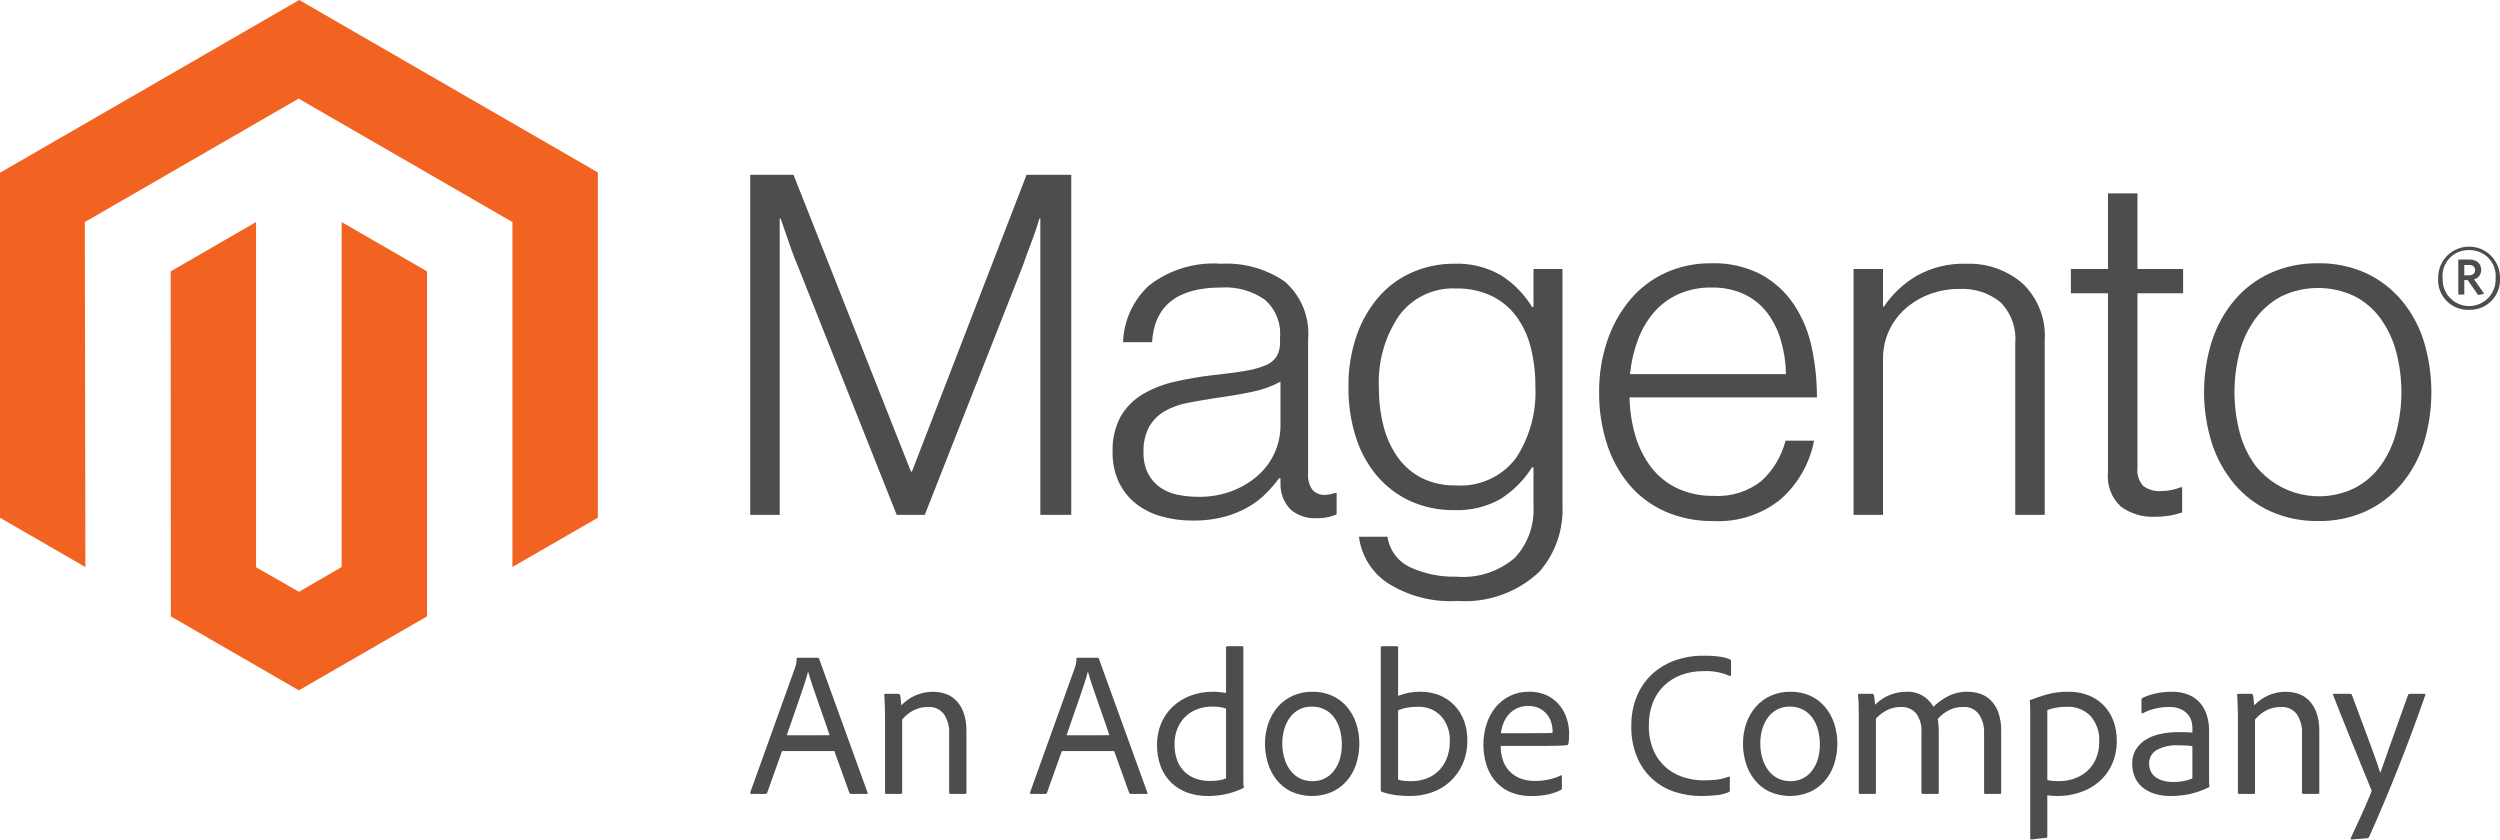
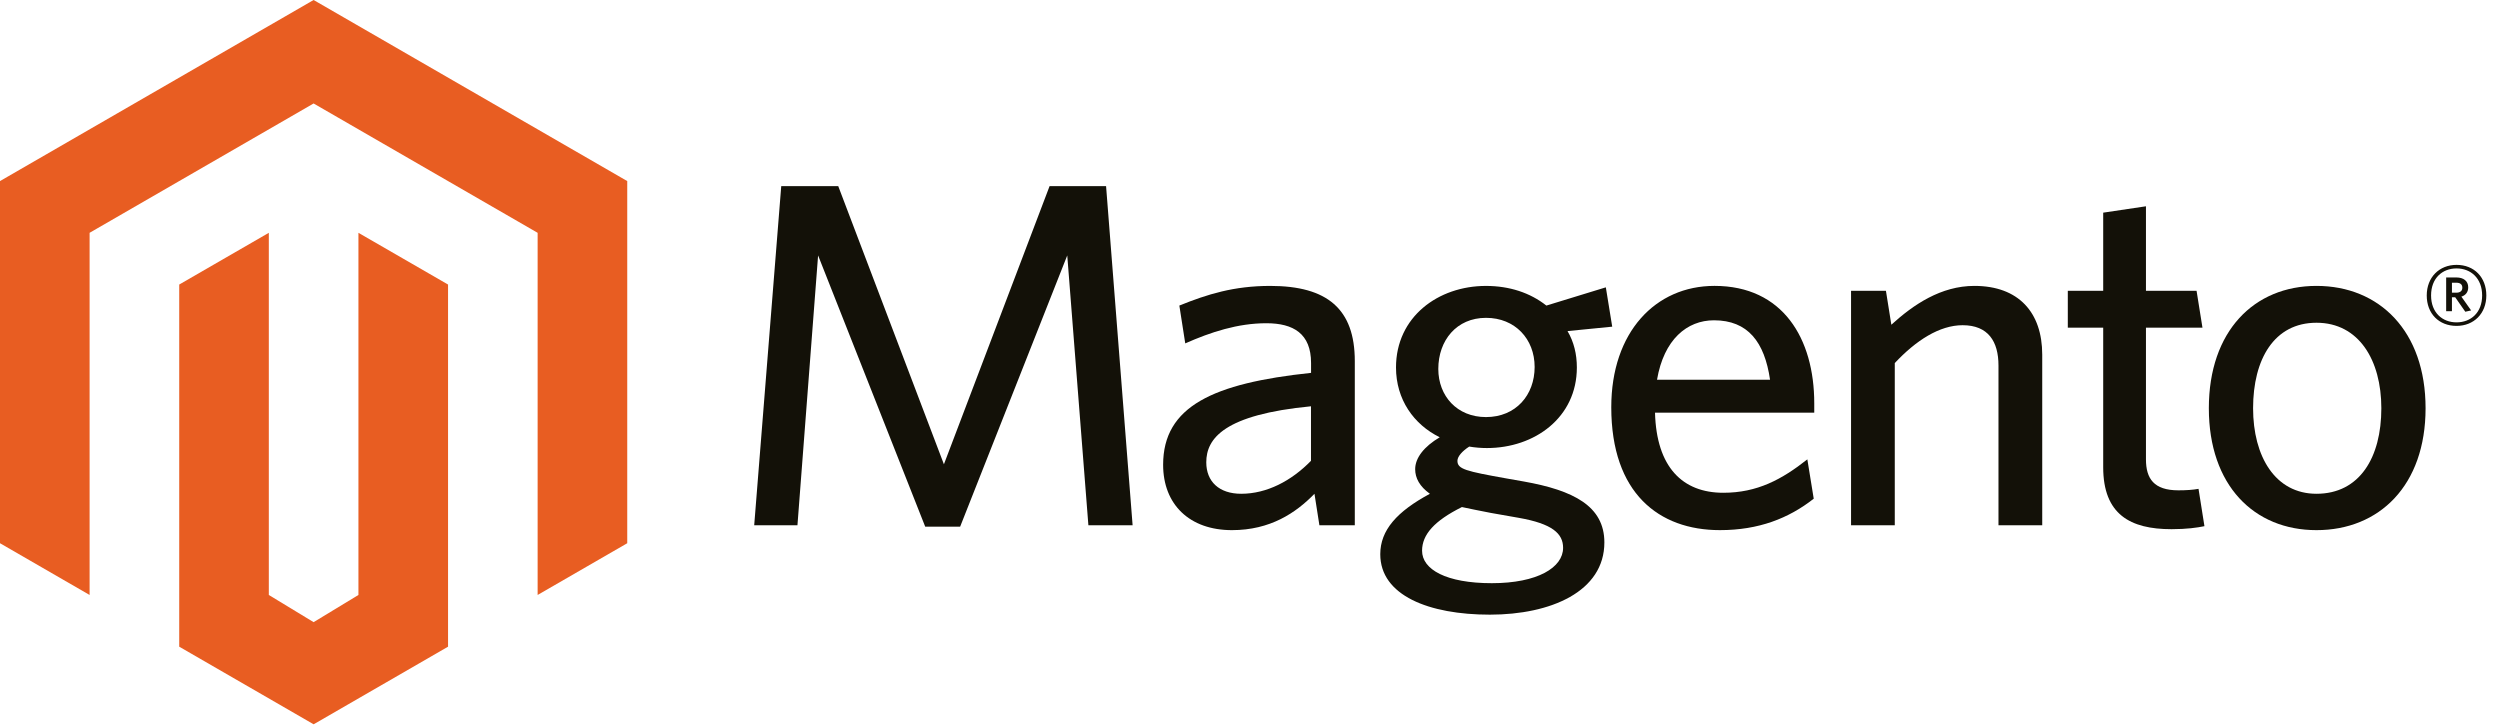
- <svg xmlns="http://www.w3.org/2000/svg" viewBox="0 0 179.073 60.131">
-   <defs>
-     <style>.a{fill:#f26322;}.b{fill:#4d4d4d;}</style>
-   </defs>
-   <polygon class="a" points="21.432 0 0 12.373 0 37.086 6.117 40.619 6.076 15.906 21.391 7.064 36.704 15.906 36.704 40.612 42.822 37.086 42.822 12.35 21.432 0" />
-   <polygon class="a" points="24.47 40.618 21.412 42.39 18.341 40.631 18.341 15.906 12.225 19.438 12.235 44.15 21.407 49.448 30.587 44.15 30.587 19.438 24.47 15.906 24.47 40.618" />
-   <path class="b" d="M56.838,12.522l8.415,21.258h.068L73.531,12.522h3.203V36.879h-2.215v-21.223H74.451q-.171.579-.374,1.158-.172.477-.393,1.055c-.147.387-.278.75-.391,1.09l-7.052,17.919H64.23L57.11,18.96q-.204-.477-.408-1.039t-.375-1.073q-.204-.614-.408-1.192H55.85v21.223H53.738V12.522Z" />
-   <path class="b" d="M83.17,36.982a5.184,5.184,0,0,1-1.823-.92,4.327,4.327,0,0,1-1.209-1.533,4.887,4.887,0,0,1-.443-2.145,5.017,5.017,0,0,1,.579-2.556,4.472,4.472,0,0,1,1.568-1.584,7.914,7.914,0,0,1,2.299-.903,24.633,24.633,0,0,1,2.811-.477q1.295-.137,2.198-.29a6.675,6.675,0,0,0,1.465-.392,1.75,1.75,0,0,0,.817-.63,1.939,1.939,0,0,0,.256-1.073V24.139A3.213,3.213,0,0,0,90.596,21.465,4.924,4.924,0,0,0,87.462,20.595q-4.702,0-4.941,3.918H80.444a5.748,5.748,0,0,1,1.891-4.089A7.502,7.502,0,0,1,87.462,18.892,7.336,7.336,0,0,1,92.027,20.17a4.922,4.922,0,0,1,1.67,4.173v9.573a1.806,1.806,0,0,0,.29,1.141,1.142,1.142,0,0,0,.868.392,2.038,2.038,0,0,0,.358-.034c.124-.022.266-.057.425-.102h.103v1.533a3.994,3.994,0,0,1-.58.188,3.601,3.601,0,0,1-.852.086,2.694,2.694,0,0,1-1.839-.597,2.577,2.577,0,0,1-.75-1.891v-.374h-.102a10.288,10.288,0,0,1-.903,1.056,6.081,6.081,0,0,1-1.278.988,7.145,7.145,0,0,1-1.737.715,8.468,8.468,0,0,1-2.249.272,8.161,8.161,0,0,1-2.283-.306m5.195-1.857a5.975,5.975,0,0,0,1.857-1.175,4.768,4.768,0,0,0,1.499-3.441V27.341a7.293,7.293,0,0,1-2.061.732q-1.209.255-2.504.426-1.123.171-2.077.358a5.243,5.243,0,0,0-1.652.596,3.052,3.052,0,0,0-1.108,1.107,3.586,3.586,0,0,0-.408,1.824,3.26,3.26,0,0,0,.324,1.533,2.779,2.779,0,0,0,.851.987,3.344,3.344,0,0,0,1.244.529,7.139,7.139,0,0,0,1.499.153,6.558,6.558,0,0,0,2.538-.46" />
-   <path class="b" d="M99.35,41.734a4.689,4.689,0,0,1-2.009-3.287h2.043a2.862,2.862,0,0,0,1.652,2.197,7.521,7.521,0,0,0,3.288.664,5.693,5.693,0,0,0,4.173-1.345,4.998,4.998,0,0,0,1.345-3.697V33.473h-.102a7.278,7.278,0,0,1-2.283,2.282,6.289,6.289,0,0,1-3.304.784,7.377,7.377,0,0,1-3.135-.647,6.927,6.927,0,0,1-2.385-1.806,8.097,8.097,0,0,1-1.516-2.777,11.419,11.419,0,0,1-.528-3.56,10.891,10.891,0,0,1,.613-3.799,8.468,8.468,0,0,1,1.636-2.777,6.745,6.745,0,0,1,2.402-1.703,7.447,7.447,0,0,1,2.913-.58,6.236,6.236,0,0,1,3.372.835,6.923,6.923,0,0,1,2.215,2.265h.102V19.267h2.078V36.198a6.78,6.78,0,0,1-1.636,4.735,7.755,7.755,0,0,1-5.893,2.112,8.36,8.36,0,0,1-5.043-1.312m9.232-8.909a8.555,8.555,0,0,0,1.397-5.11,11.225,11.225,0,0,0-.34-2.862,6.233,6.233,0,0,0-1.056-2.231,4.834,4.834,0,0,0-1.789-1.448,5.767,5.767,0,0,0-2.503-.511,4.782,4.782,0,0,0-4.071,1.941,8.461,8.461,0,0,0-1.448,5.179,10.779,10.779,0,0,0,.34,2.777,6.652,6.652,0,0,0,1.022,2.215,4.814,4.814,0,0,0,1.703,1.465,5.208,5.208,0,0,0,2.42.528,4.969,4.969,0,0,0,4.326-1.942" />
-   <path class="b" d="M119.244,36.624a7.18,7.18,0,0,1-2.572-1.941,8.673,8.673,0,0,1-1.583-2.93,11.834,11.834,0,0,1-.546-3.662,11.205,11.205,0,0,1,.58-3.663,9.151,9.151,0,0,1,1.617-2.929,7.304,7.304,0,0,1,2.522-1.942,7.689,7.689,0,0,1,3.321-.698,7.264,7.264,0,0,1,3.56.8,6.669,6.669,0,0,1,2.351,2.146,8.802,8.802,0,0,1,1.278,3.083,16.911,16.911,0,0,1,.374,3.577H116.723a10.206,10.206,0,0,0,.426,2.777,6.977,6.977,0,0,0,1.124,2.231,5.104,5.104,0,0,0,1.857,1.499,5.944,5.944,0,0,0,2.623.546,4.989,4.989,0,0,0,3.424-1.074,5.88,5.88,0,0,0,1.719-2.878H129.941a7.506,7.506,0,0,1-2.385,4.19,7.072,7.072,0,0,1-4.803,1.567,8.377,8.377,0,0,1-3.509-.698M127.556,24.36a5.985,5.985,0,0,0-.988-1.976,4.521,4.521,0,0,0-1.635-1.311,5.358,5.358,0,0,0-2.351-.478,5.619,5.619,0,0,0-2.368.478,5.064,5.064,0,0,0-1.754,1.311,6.543,6.543,0,0,0-1.141,1.96,9.66,9.66,0,0,0-.562,2.453h11.174a9.306,9.306,0,0,0-.374-2.436" />
-   <path class="b" d="M134.879,19.267v2.691h.068a7.235,7.235,0,0,1,2.333-2.197,6.804,6.804,0,0,1,3.561-.868,5.837,5.837,0,0,1,4.037,1.413,5.173,5.173,0,0,1,1.584,4.071V36.88h-2.112V24.581a3.717,3.717,0,0,0-1.073-2.947,4.332,4.332,0,0,0-2.948-.937,5.901,5.901,0,0,0-2.111.375,5.567,5.567,0,0,0-1.738,1.039,4.774,4.774,0,0,0-1.175,1.584,4.721,4.721,0,0,0-.426,2.009V36.88h-2.112V19.267Z" />
-   <path class="b" d="M151.912,36.284a2.934,2.934,0,0,1-.92-2.436V21.005h-2.657v-1.738h2.657V13.851h2.112v5.416h3.271v1.738h-3.271V33.507a1.651,1.651,0,0,0,.426,1.312,1.949,1.949,0,0,0,1.277.357,3.619,3.619,0,0,0,.766-.085,3.514,3.514,0,0,0,.63-.188h.103v1.806a5.908,5.908,0,0,1-1.942.306,3.824,3.824,0,0,1-2.453-.732" />
-   <path class="b" d="M162.625,36.624a7.378,7.378,0,0,1-2.571-1.942,8.728,8.728,0,0,1-1.618-2.929,12.21,12.21,0,0,1,0-7.324,8.742,8.742,0,0,1,1.618-2.93A7.389,7.389,0,0,1,162.625,19.556a8.103,8.103,0,0,1,3.424-.698,7.984,7.984,0,0,1,3.406.698,7.431,7.431,0,0,1,2.556,1.942,8.509,8.509,0,0,1,1.601,2.93,12.563,12.563,0,0,1,0,7.324,8.512,8.512,0,0,1-1.601,2.929,7.42,7.42,0,0,1-2.556,1.942,7.969,7.969,0,0,1-3.406.698,8.089,8.089,0,0,1-3.424-.698m6.013-1.652a5.31,5.31,0,0,0,1.873-1.601,7.234,7.234,0,0,0,1.124-2.385,11.356,11.356,0,0,0,0-5.792,7.216,7.216,0,0,0-1.124-2.385,5.29,5.29,0,0,0-1.873-1.601,6.111,6.111,0,0,0-5.195,0,5.503,5.503,0,0,0-1.874,1.601,7.037,7.037,0,0,0-1.141,2.385,11.385,11.385,0,0,0,0,5.792,7.055,7.055,0,0,0,1.141,2.385,5.817,5.817,0,0,0,7.069,1.601" />
-   <path class="b" d="M176.856,22.191a2.128,2.128,0,0,1-2.214-2.265,2.216,2.216,0,1,1,4.431,0,2.146,2.146,0,0,1-2.217,2.265m0-4.276a1.846,1.846,0,0,0-1.893,2.011,1.901,1.901,0,1,0,3.797,0,1.854,1.854,0,0,0-1.904-2.011m.653,3.221-.751-1.073h-.243v1.035h-.43V18.588h.763c.526,0,.877.264.877.732a.68.68,0,0,1-.508.693l.724,1.025Zm-.661-2.156h-.333v.741h.312c.283,0,.46-.117.46-.371,0-.244-.158-.37-.439-.37" />
-   <path class="b" d="M56.016,53.8,54.954,56.782a.116.116,0,0,1-.118.088h-1.004c-.079,0-.108-.039-.088-.118l3.217-8.958c.02-.059.039-.126.059-.199a2.249,2.249,0,0,0,.044-.406.065.065,0,0,1,.074-.074h1.447a.082.082,0,0,1,.088.074l3.468,9.579c.03.069.01.103-.059.103H60.96a.133.133,0,0,1-.118-.074L59.765,53.8Zm3.409-1.136q-.118-.354-.332-.974-.213-.62-.45-1.284-.236-.665-.443-1.284c-.138-.414-.241-.748-.31-1.004h-.014q-.088.355-.258.879-.17.523-.384,1.136-.214.613-.443,1.27-.23.657-.435,1.262Z" />
-   <path class="b" d="M63.395,51.365c0-.128-.002-.27-.007-.428-.005-.157-.01-.31-.015-.457-.005-.148-.01-.285-.014-.414a2.647,2.647,0,0,0-.022-.28.078.078,0,0,1,.088-.089h.915a.141.141,0,0,1,.133.089,1.534,1.534,0,0,1,.044.295q.014.192.044.443a3.1,3.1,0,0,1,2.258-.974,3.028,3.028,0,0,1,.819.118,1.94,1.94,0,0,1,.775.435,2.349,2.349,0,0,1,.583.871,3.765,3.765,0,0,1,.229,1.424v4.369a.091.091,0,0,1-.103.103H68.089c-.068,0-.103-.039-.103-.118V52.516a2.289,2.289,0,0,0-.369-1.358,1.319,1.319,0,0,0-1.151-.516,2.232,2.232,0,0,0-1.026.236,2.568,2.568,0,0,0-.819.664v5.225c0,.069-.029.103-.088.103H63.484c-.059,0-.089-.034-.089-.103Z" />
-   <path class="b" d="M76.058,53.8l-1.062,2.982a.116.116,0,0,1-.118.088H73.874c-.079,0-.108-.039-.088-.118l3.217-8.958c.02-.059.039-.126.059-.199a2.25,2.25,0,0,0,.044-.406.065.065,0,0,1,.074-.074h1.447a.082.082,0,0,1,.088.074l3.468,9.579c.03.069.01.103-.059.103H81.002a.133.133,0,0,1-.118-.074L79.807,53.8ZM79.467,52.664q-.118-.354-.332-.974-.213-.62-.45-1.284-.236-.665-.443-1.284c-.138-.414-.241-.748-.31-1.004h-.014q-.088.355-.258.879-.17.523-.384,1.136-.214.613-.443,1.27-.23.657-.435,1.262Z" />
-   <path class="b" d="M86.522,57.018a4.362,4.362,0,0,1-1.431-.229,3.182,3.182,0,0,1-1.159-.694,3.228,3.228,0,0,1-.775-1.151,4.218,4.218,0,0,1-.28-1.602,3.893,3.893,0,0,1,.288-1.505,3.519,3.519,0,0,1,.819-1.203,3.798,3.798,0,0,1,1.27-.797,4.466,4.466,0,0,1,1.638-.288,3.832,3.832,0,0,1,.516.029q.206.03.413.059V46.376A.078.078,0,0,1,87.91,46.288H88.972c.059,0,.089.025.089.074v9.637a2.398,2.398,0,0,0,.029.369.104.104,0,0,1-.074.103,5.609,5.609,0,0,1-1.255.421A6.246,6.246,0,0,1,86.522,57.018Zm1.299-6.258a1.792,1.792,0,0,0-.428-.111,3.729,3.729,0,0,0-.531-.037,3.05,3.05,0,0,0-1.137.199,2.442,2.442,0,0,0-.856.56,2.512,2.512,0,0,0-.546.849,2.859,2.859,0,0,0-.192,1.062,3.225,3.225,0,0,0,.207,1.225,2.204,2.204,0,0,0,.561.819,2.238,2.238,0,0,0,.804.465,2.988,2.988,0,0,0,.937.148,5.307,5.307,0,0,0,.613-.037,1.793,1.793,0,0,0,.568-.155Z" />
-   <path class="b" d="M94.005,49.549a3.367,3.367,0,0,1,1.402.28,3.047,3.047,0,0,1,1.056.782,3.579,3.579,0,0,1,.671,1.181,4.775,4.775,0,0,1-.015,3.01,3.492,3.492,0,0,1-.694,1.181,3.108,3.108,0,0,1-1.062.76A3.636,3.636,0,0,1,92.477,56.693a3.057,3.057,0,0,1-1.055-.856,3.613,3.613,0,0,1-.613-1.203,4.732,4.732,0,0,1-.199-1.351,4.421,4.421,0,0,1,.236-1.461,3.579,3.579,0,0,1,.679-1.188,3.113,3.113,0,0,1,1.07-.797A3.335,3.335,0,0,1,94.005,49.549Zm-.059,1.063a1.894,1.894,0,0,0-.856.192,1.929,1.929,0,0,0-.657.539,2.615,2.615,0,0,0-.428.834,3.543,3.543,0,0,0-.155,1.077,3.667,3.667,0,0,0,.147,1.055,2.762,2.762,0,0,0,.421.864,1.912,1.912,0,0,0,.679.575,2.035,2.035,0,0,0,.937.207,1.965,1.965,0,0,0,.767-.155,1.843,1.843,0,0,0,.664-.487,2.499,2.499,0,0,0,.472-.826,3.528,3.528,0,0,0,.177-1.188,3.925,3.925,0,0,0-.126-.996,2.71,2.71,0,0,0-.384-.856,1.95,1.95,0,0,0-.671-.605A2.013,2.013,0,0,0,93.945,50.612Z" />
-   <path class="b" d="M100.041,46.288a.306.306,0,0,1,.081.007c.014.005.022.032.022.081v3.469a4.173,4.173,0,0,1,1.594-.295,3.582,3.582,0,0,1,1.387.258,3.097,3.097,0,0,1,1.063.724,3.2,3.2,0,0,1,.679,1.092,3.893,3.893,0,0,1,.236,1.38,4.117,4.117,0,0,1-.347,1.749,3.822,3.822,0,0,1-.915,1.255,3.73,3.73,0,0,1-1.306.76,4.699,4.699,0,0,1-1.52.251,7.899,7.899,0,0,1-1.055-.067,4.988,4.988,0,0,1-.967-.229c-.059-.01-.089-.054-.089-.133V46.376c0-.059.035-.088.103-.088Zm3.807,6.819a2.561,2.561,0,0,0-.62-1.808,2.177,2.177,0,0,0-1.683-.672,4.043,4.043,0,0,0-.797.067,3.231,3.231,0,0,0-.605.184V55.837a1.794,1.794,0,0,0,.443.095q.236.023.531.022a3.013,3.013,0,0,0,1.026-.177,2.474,2.474,0,0,0,.871-.531,2.606,2.606,0,0,0,.605-.893A3.168,3.168,0,0,0,103.848,53.106Z" />
-   <path class="b" d="M107.494,53.431a3.195,3.195,0,0,0,.147.988,2.091,2.091,0,0,0,1.232,1.328,2.831,2.831,0,0,0,1.085.192,4.679,4.679,0,0,0,.952-.096,3.803,3.803,0,0,0,.893-.303c.049-.029.074-.01.074.059v.841a.158.158,0,0,1-.074.148,4.091,4.091,0,0,1-.879.31,5.256,5.256,0,0,1-1.202.118A3.739,3.739,0,0,1,108.099,56.7a2.92,2.92,0,0,1-1.07-.841,3.424,3.424,0,0,1-.59-1.181,4.906,4.906,0,0,1-.184-1.336,4.778,4.778,0,0,1,.222-1.461,3.658,3.658,0,0,1,.642-1.21,3.09,3.09,0,0,1,1.026-.819,3.026,3.026,0,0,1,1.372-.303,2.851,2.851,0,0,1,1.343.288,2.696,2.696,0,0,1,.885.723,2.872,2.872,0,0,1,.495.959,3.517,3.517,0,0,1,.155.996c0,.187-.005.345-.015.473a1.534,1.534,0,0,1-.044.295c0,.059-.034.088-.103.088a4.684,4.684,0,0,1-.598.044q-.435.015-.922.015Zm2.759-.915q.546,0,.731-.007a.878.878,0,0,0,.214-.022.188.188,0,0,0,.015-.081V52.325a2.183,2.183,0,0,0-.074-.495,1.699,1.699,0,0,0-.812-1.062,1.671,1.671,0,0,0-.856-.199,1.882,1.882,0,0,0-.805.162,1.819,1.819,0,0,0-.59.435,2.106,2.106,0,0,0-.384.628,2.883,2.883,0,0,0-.184.723Z" />
-   <path class="b" d="M123.905,56.59q0,.133-.074.148a3.037,3.037,0,0,1-.87.221,9.606,9.606,0,0,1-1.122.059,6.054,6.054,0,0,1-1.823-.28,4.348,4.348,0,0,1-2.731-2.45,5.584,5.584,0,0,1-.435-2.317,5.423,5.423,0,0,1,.369-2.029,4.533,4.533,0,0,1,1.041-1.579,4.721,4.721,0,0,1,1.631-1.026,5.925,5.925,0,0,1,2.14-.369,7.702,7.702,0,0,1,1.196.073,2.767,2.767,0,0,1,.694.192.115.115,0,0,1,.074.118v.989c0,.069-.035.094-.103.074a4.125,4.125,0,0,0-1.889-.339,4.421,4.421,0,0,0-1.587.273,3.576,3.576,0,0,0-1.232.775,3.397,3.397,0,0,0-.797,1.217,4.365,4.365,0,0,0-.28,1.602,4.267,4.267,0,0,0,.384,1.918,3.451,3.451,0,0,0,.967,1.218,3.588,3.588,0,0,0,1.262.635,4.8,4.8,0,0,0,1.255.184,8.467,8.467,0,0,0,.996-.052,3.411,3.411,0,0,0,.849-.214c.059-.01.088.01.088.059Z" />
-   <path class="b" d="M128.244,49.549a3.367,3.367,0,0,1,1.402.28,3.047,3.047,0,0,1,1.056.782,3.579,3.579,0,0,1,.671,1.181,4.775,4.775,0,0,1-.015,3.01,3.492,3.492,0,0,1-.694,1.181,3.108,3.108,0,0,1-1.062.76,3.636,3.636,0,0,1-2.886-.052,3.057,3.057,0,0,1-1.055-.856,3.613,3.613,0,0,1-.613-1.203,4.731,4.731,0,0,1-.199-1.351,4.421,4.421,0,0,1,.236-1.461,3.579,3.579,0,0,1,.679-1.188,3.113,3.113,0,0,1,1.07-.797A3.335,3.335,0,0,1,128.244,49.549Zm-.059,1.063a1.894,1.894,0,0,0-.856.192,1.929,1.929,0,0,0-.657.539,2.615,2.615,0,0,0-.428.834,3.543,3.543,0,0,0-.155,1.077,3.667,3.667,0,0,0,.147,1.055,2.762,2.762,0,0,0,.421.864,1.912,1.912,0,0,0,.679.575,2.035,2.035,0,0,0,.937.207,1.965,1.965,0,0,0,.767-.155,1.843,1.843,0,0,0,.664-.487,2.498,2.498,0,0,0,.472-.826,3.528,3.528,0,0,0,.177-1.188,3.925,3.925,0,0,0-.126-.996,2.71,2.71,0,0,0-.384-.856,1.95,1.95,0,0,0-.671-.605A2.013,2.013,0,0,0,128.185,50.612Z" />
-   <path class="b" d="M133.233,56.87c-.059,0-.089-.034-.089-.103V51.247q0-.487-.014-.871c-.01-.256-.025-.453-.044-.59a.078.078,0,0,1,.088-.089h.93a.133.133,0,0,1,.118.074,2.418,2.418,0,0,1,.052.325c.015.138.027.265.037.384a3.152,3.152,0,0,1,2.214-.93,2.082,2.082,0,0,1,1.963,1.077,4.588,4.588,0,0,1,1.062-.767,2.979,2.979,0,0,1,1.402-.31,2.913,2.913,0,0,1,.834.126,1.969,1.969,0,0,1,.767.443,2.353,2.353,0,0,1,.568.864,3.736,3.736,0,0,1,.221,1.387v4.413c0,.059-.034.088-.103.088H142.221a.091.091,0,0,1-.103-.103V52.457a2.223,2.223,0,0,0-.362-1.284,1.284,1.284,0,0,0-1.143-.531,2.2,2.2,0,0,0-1.011.229,2.72,2.72,0,0,0-.804.627,3.287,3.287,0,0,1,.052.406c.015.183.022.362.022.539v4.324a.091.091,0,0,1-.103.103h-1.034a.091.091,0,0,1-.103-.103V52.413a2.024,2.024,0,0,0-.376-1.306,1.333,1.333,0,0,0-1.1-.465,2.164,2.164,0,0,0-.937.199,3.105,3.105,0,0,0-.849.627v5.314a.078.078,0,0,1-.088.088Z" />
-   <path class="b" d="M148.168,49.549a3.773,3.773,0,0,1,1.454.266,3.129,3.129,0,0,1,1.085.73,3.175,3.175,0,0,1,.679,1.107,3.97,3.97,0,0,1,.236,1.38,4.017,4.017,0,0,1-.362,1.757,3.638,3.638,0,0,1-.959,1.247,4.037,4.037,0,0,1-1.358.738,5.016,5.016,0,0,1-1.542.244c-.168,0-.308-.005-.421-.015s-.224-.025-.332-.044v2.952a.091.091,0,0,1-.074.103c-.088.01-.189.019-.303.029-.113.01-.226.022-.339.037-.113.015-.211.027-.295.037q-.126.014-.141.014-.074,0-.074-.088V50.848c0-.068-.002-.17-.007-.303s-.013-.248-.022-.347a.06.06,0,0,1,.029-.059q.384-.147,1.092-.369A5.55,5.55,0,0,1,148.168,49.549Zm-.147,1.077a4.192,4.192,0,0,0-.724.059,3.481,3.481,0,0,0-.649.177v5.003a1.814,1.814,0,0,0,.413.074c.148.01.29.014.428.014a3.345,3.345,0,0,0,1.048-.169,2.706,2.706,0,0,0,.922-.516,2.574,2.574,0,0,0,.656-.886,2.995,2.995,0,0,0,.251-1.277,2.579,2.579,0,0,0-.613-1.808A2.227,2.227,0,0,0,148.021,50.627Z" />
-   <path class="b" d="M158.234,55.615V55.977a2.094,2.094,0,0,0,.029.347.06.06,0,0,1-.029.059,6.001,6.001,0,0,1-1.454.509,6.96,6.96,0,0,1-1.306.126,3.856,3.856,0,0,1-1.092-.148,2.595,2.595,0,0,1-.871-.435,1.978,1.978,0,0,1-.575-.723,2.329,2.329,0,0,1-.207-1.011,1.893,1.893,0,0,1,.258-1.011,2.164,2.164,0,0,1,.701-.701,3.243,3.243,0,0,1,1.041-.414,5.961,5.961,0,0,1,1.291-.133q.413,0,.657.007.243.008.362.022v-.354a1.937,1.937,0,0,0-.059-.428,1.256,1.256,0,0,0-.236-.48,1.502,1.502,0,0,0-.502-.398,1.886,1.886,0,0,0-.871-.17,4.214,4.214,0,0,0-1.011.118,3.662,3.662,0,0,0-.864.324c-.069.02-.103-.005-.103-.074v-.9a.132.132,0,0,1,.074-.118,4.345,4.345,0,0,1,.966-.325,5.265,5.265,0,0,1,1.129-.118,3.038,3.038,0,0,1,1.218.222,2.212,2.212,0,0,1,.826.598,2.487,2.487,0,0,1,.473.879,3.633,3.633,0,0,1,.155,1.077Zm-1.196-2.17a3.566,3.566,0,0,0-.399-.044c-.157-.01-.349-.015-.575-.015a2.94,2.94,0,0,0-1.601.347,1.096,1.096,0,0,0-.524.966,1.366,1.366,0,0,0,.089.487,1.031,1.031,0,0,0,.302.421,1.603,1.603,0,0,0,.546.295,2.611,2.611,0,0,0,.819.111,3.469,3.469,0,0,0,1.343-.251Z" />
-   <path class="b" d="M160.3,51.365c0-.128-.002-.27-.007-.428-.005-.157-.01-.31-.015-.457-.005-.148-.01-.285-.014-.414a2.65,2.65,0,0,0-.022-.28.078.078,0,0,1,.088-.089h.915a.141.141,0,0,1,.133.089,1.535,1.535,0,0,1,.044.295q.014.192.044.443a3.1,3.1,0,0,1,2.258-.974,3.028,3.028,0,0,1,.819.118,1.94,1.94,0,0,1,.775.435,2.349,2.349,0,0,1,.583.871,3.765,3.765,0,0,1,.229,1.424v4.369a.091.091,0,0,1-.103.103h-1.034c-.068,0-.103-.039-.103-.118V52.516a2.289,2.289,0,0,0-.369-1.358,1.319,1.319,0,0,0-1.151-.516,2.232,2.232,0,0,0-1.026.236,2.568,2.568,0,0,0-.819.664v5.225c0,.069-.029.103-.088.103h-1.048c-.059,0-.089-.034-.089-.103Z" />
-   <path class="b" d="M168.358,49.697a.105.105,0,0,1,.103.074q.458,1.225.804,2.155.347.93.598,1.609.25.679.405,1.129.155.45.229.701.355-1.018.834-2.354.479-1.335,1.158-3.239a.134.134,0,0,1,.118-.074H173.657c.068,0,.088.035.059.103q-.413,1.195-.893,2.487-.48,1.292-.996,2.598t-1.055,2.59q-.539,1.284-1.07,2.465a.195.195,0,0,1-.162.103l-1.107.088c-.059,0-.074-.039-.044-.118q.324-.679.709-1.528.383-.849.752-1.734a.216.216,0,0,0,0-.192q-.088-.222-.265-.649-.177-.428-.406-.989-.229-.56-.494-1.218-.266-.656-.539-1.336-.273-.678-.539-1.343-.265-.664-.487-1.24c-.029-.059-.005-.089.074-.089Z" />
+ <svg xmlns="http://www.w3.org/2000/svg" id="Layer_1" width="214px" xml:space="preserve" height="62px" viewBox="0 0 214 62" baseProfile="tiny" version="1.1" y="0px" x="0px">
+   <path d="m93.166 44.96l-1.809-23.096-9.17 23.221h-2.988l-9.17-23.221-1.767 23.096h-3.702l2.314-29.026h4.88l9.045 23.809 9.045-23.809h4.836l2.271 29.026h-3.785z" fill="#131108" />
+   <path d="m112.94 44.96l-0.421-2.692c-1.597 1.639-3.785 3.112-7.066 3.112-3.619 0-5.889-2.188-5.889-5.596 0-5.006 4.29-6.981 12.663-7.867v-0.841c0-2.523-1.515-3.407-3.83-3.407-2.439 0-4.754 0.757-6.94 1.725l-0.505-3.238c2.398-0.969 4.67-1.682 7.783-1.682 4.88 0 7.236 1.976 7.236 6.435v14.051h-3.02zm-0.72-10.182c-7.406 0.715-8.963 2.735-8.963 4.796 0 1.642 1.095 2.693 2.989 2.693 2.187 0 4.291-1.095 5.974-2.82v-4.669z" fill="#131108" />
+   <path d="m137.46 24.599l0.546 3.364-3.826 0.378c0.546 0.926 0.799 1.979 0.799 3.113 0 4.292-3.618 6.899-7.699 6.899-0.504 0-1.011-0.042-1.514-0.126-0.589 0.38-1.01 0.844-1.01 1.22 0 0.716 0.714 0.886 4.248 1.517l1.432 0.252c4.249 0.757 6.898 2.102 6.898 5.216 0 4.206-4.586 6.183-9.802 6.183s-9.381-1.64-9.381-5.173c0-2.062 1.431-3.66 4.248-5.174-0.882-0.631-1.26-1.348-1.26-2.104 0-0.969 0.756-1.936 2.103-2.734-2.229-1.095-3.744-3.238-3.744-5.974 0-4.332 3.616-6.981 7.697-6.981 2.019 0 3.786 0.587 5.175 1.682l5.08-1.558zm-15.73 22.547c0 1.599 2.06 2.775 5.972 2.775 3.913 0 6.099-1.345 6.099-3.027 0-1.222-0.924-2.061-3.784-2.566l-2.397-0.422c-1.095-0.208-1.682-0.336-2.481-0.502-2.36 1.177-3.41 2.356-3.41 3.742zm5.47-19.939c-2.522 0-4.081 1.936-4.081 4.375 0 2.313 1.6 4.12 4.081 4.12 2.566 0 4.165-1.892 4.165-4.29 0-2.397-1.68-4.205-4.16-4.205z" fill="#131108" />
+   <path d="m155.3 35.325h-13.631c0.125 4.669 2.354 6.856 5.847 6.856 2.904 0 5.007-1.135 7.193-2.86l0.546 3.367c-2.144 1.682-4.709 2.691-8.031 2.691-5.219 0-9.299-3.155-9.299-10.519 0-6.435 3.787-10.388 8.835-10.388 5.846 0 8.54 4.5 8.54 10.052v0.801zm-8.58-7.908c-2.313 0-4.291 1.641-4.879 5.09h9.675c-0.47-3.239-1.9-5.09-4.8-5.09z" fill="#131108" />
+   <path d="m171.07 44.96v-13.673c0-2.06-0.883-3.449-3.07-3.449-1.977 0-3.996 1.305-5.807 3.239v13.883h-3.743v-20.067h2.986l0.463 2.903c1.893-1.724 4.251-3.323 7.108-3.323 3.786 0 5.808 2.271 5.808 5.888v14.599h-3.75z" fill="#131108" />
+   <path d="m185.88 45.298c-3.532 0-5.846-1.265-5.846-5.304v-11.946h-3.03v-3.156h3.03v-6.688l3.66-0.546v7.234h4.332l0.505 3.156h-4.837v11.273c0 1.643 0.675 2.651 2.776 2.651 0.673 0 1.262-0.041 1.724-0.127l0.506 3.196c-0.63 0.128-1.51 0.257-2.81 0.257z" fill="#131108" />
+   <path d="m198.29 45.38c-5.342 0-9.213-3.827-9.213-10.434 0-6.605 3.871-10.473 9.213-10.473 5.383 0 9.339 3.868 9.339 10.473 0 6.607-3.96 10.434-9.34 10.434zm0-17.753c-3.617 0-5.426 3.113-5.426 7.319 0 4.125 1.892 7.321 5.426 7.321 3.702 0 5.553-3.114 5.553-7.321 0-4.122-1.93-7.319-5.55-7.319z" fill="#131108" />
+   <path d="m210.28 27.897c-1.505 0-2.551-1.045-2.551-2.606 0-1.55 1.067-2.618 2.551-2.618 1.505 0 2.55 1.056 2.55 2.618 0 1.55-1.07 2.606-2.55 2.606zm0-4.92c-1.214 0-2.18 0.831-2.18 2.314 0 1.472 0.966 2.303 2.18 2.303 1.225 0 2.191-0.832 2.191-2.303 0-1.483-0.98-2.314-2.19-2.314zm0.75 3.708l-0.863-1.237h-0.281v1.191h-0.495v-2.888h0.878c0.606 0 1.01 0.303 1.01 0.843 0 0.416-0.225 0.686-0.585 0.798l0.833 1.18-0.5 0.113zm-0.76-2.484h-0.383v0.854h0.359c0.325 0 0.53-0.135 0.53-0.427 0-0.281-0.18-0.427-0.51-0.427z" fill="#131108" />
+   <g fill="#E85D22">
+     <path d="m26.845 8.857" />
+     <polygon points="53.692 15.5 53.692 46.5 46.021 50.929 46.021 19.929 26.845 8.857 7.67 19.928 7.67 50.929 0 46.5 0 15.5 26.845 0" />
+     <polygon points="26.847 62 15.341 55.356 15.341 24.357 23.011 19.928 23.011 50.929 26.845 53.257 30.682 50.929 30.682 19.929 38.353 24.357 38.353 55.356" />
+   </g>
</svg>
